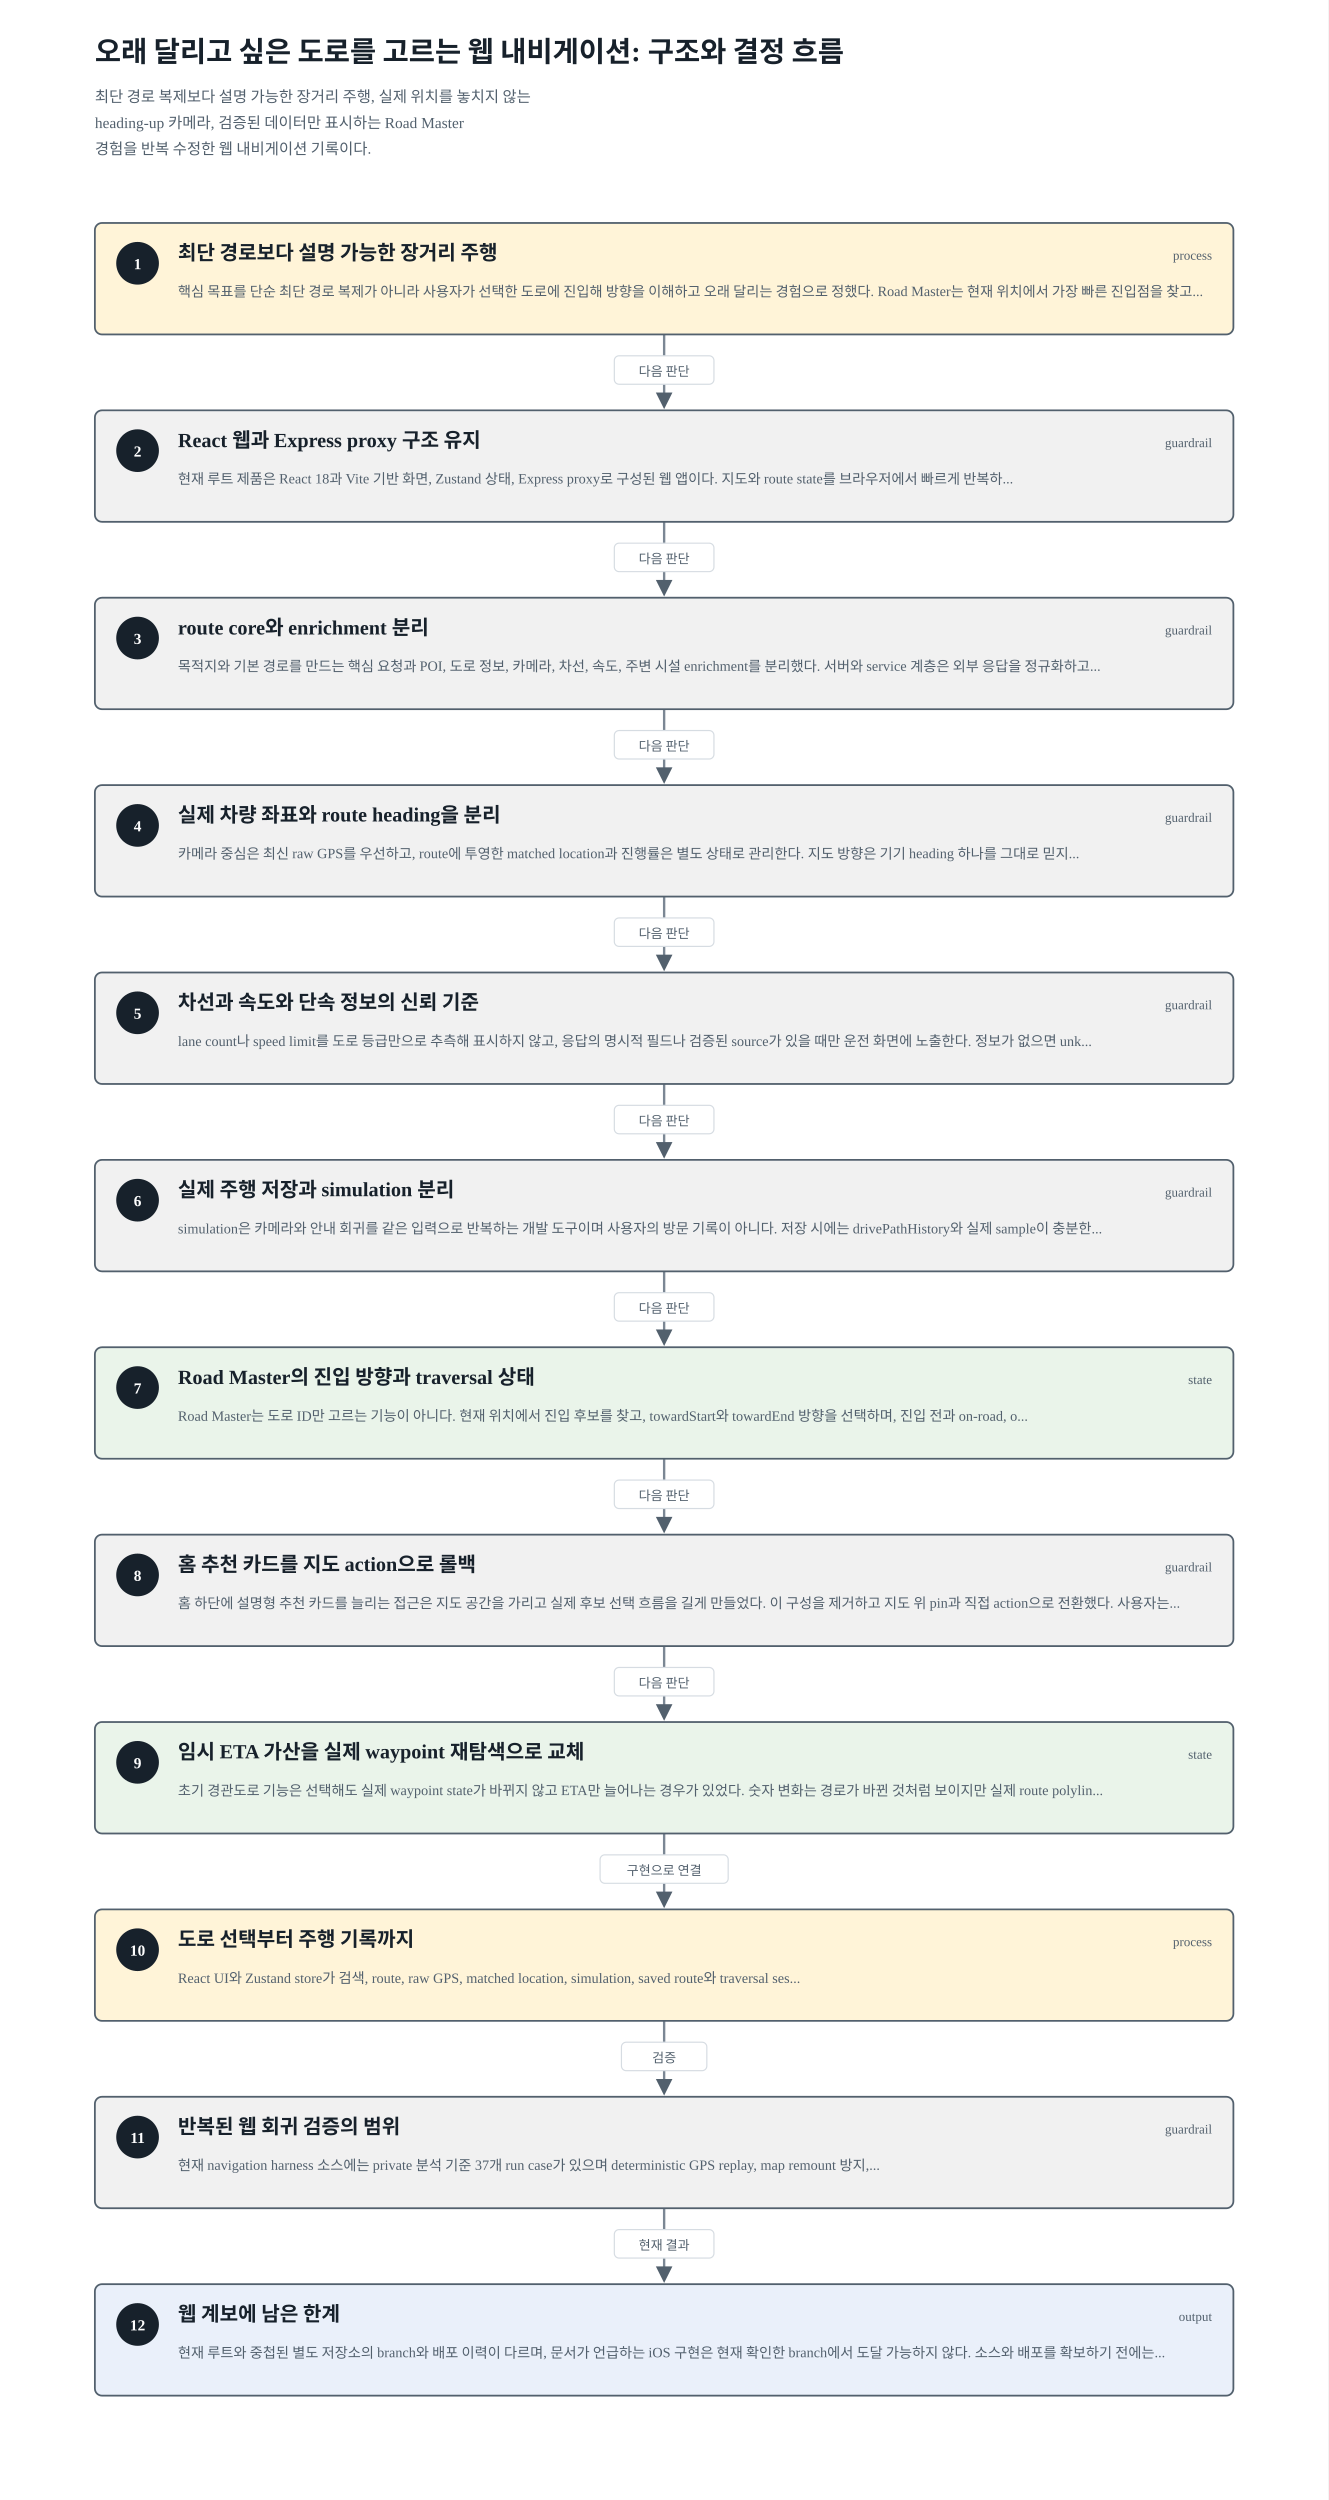
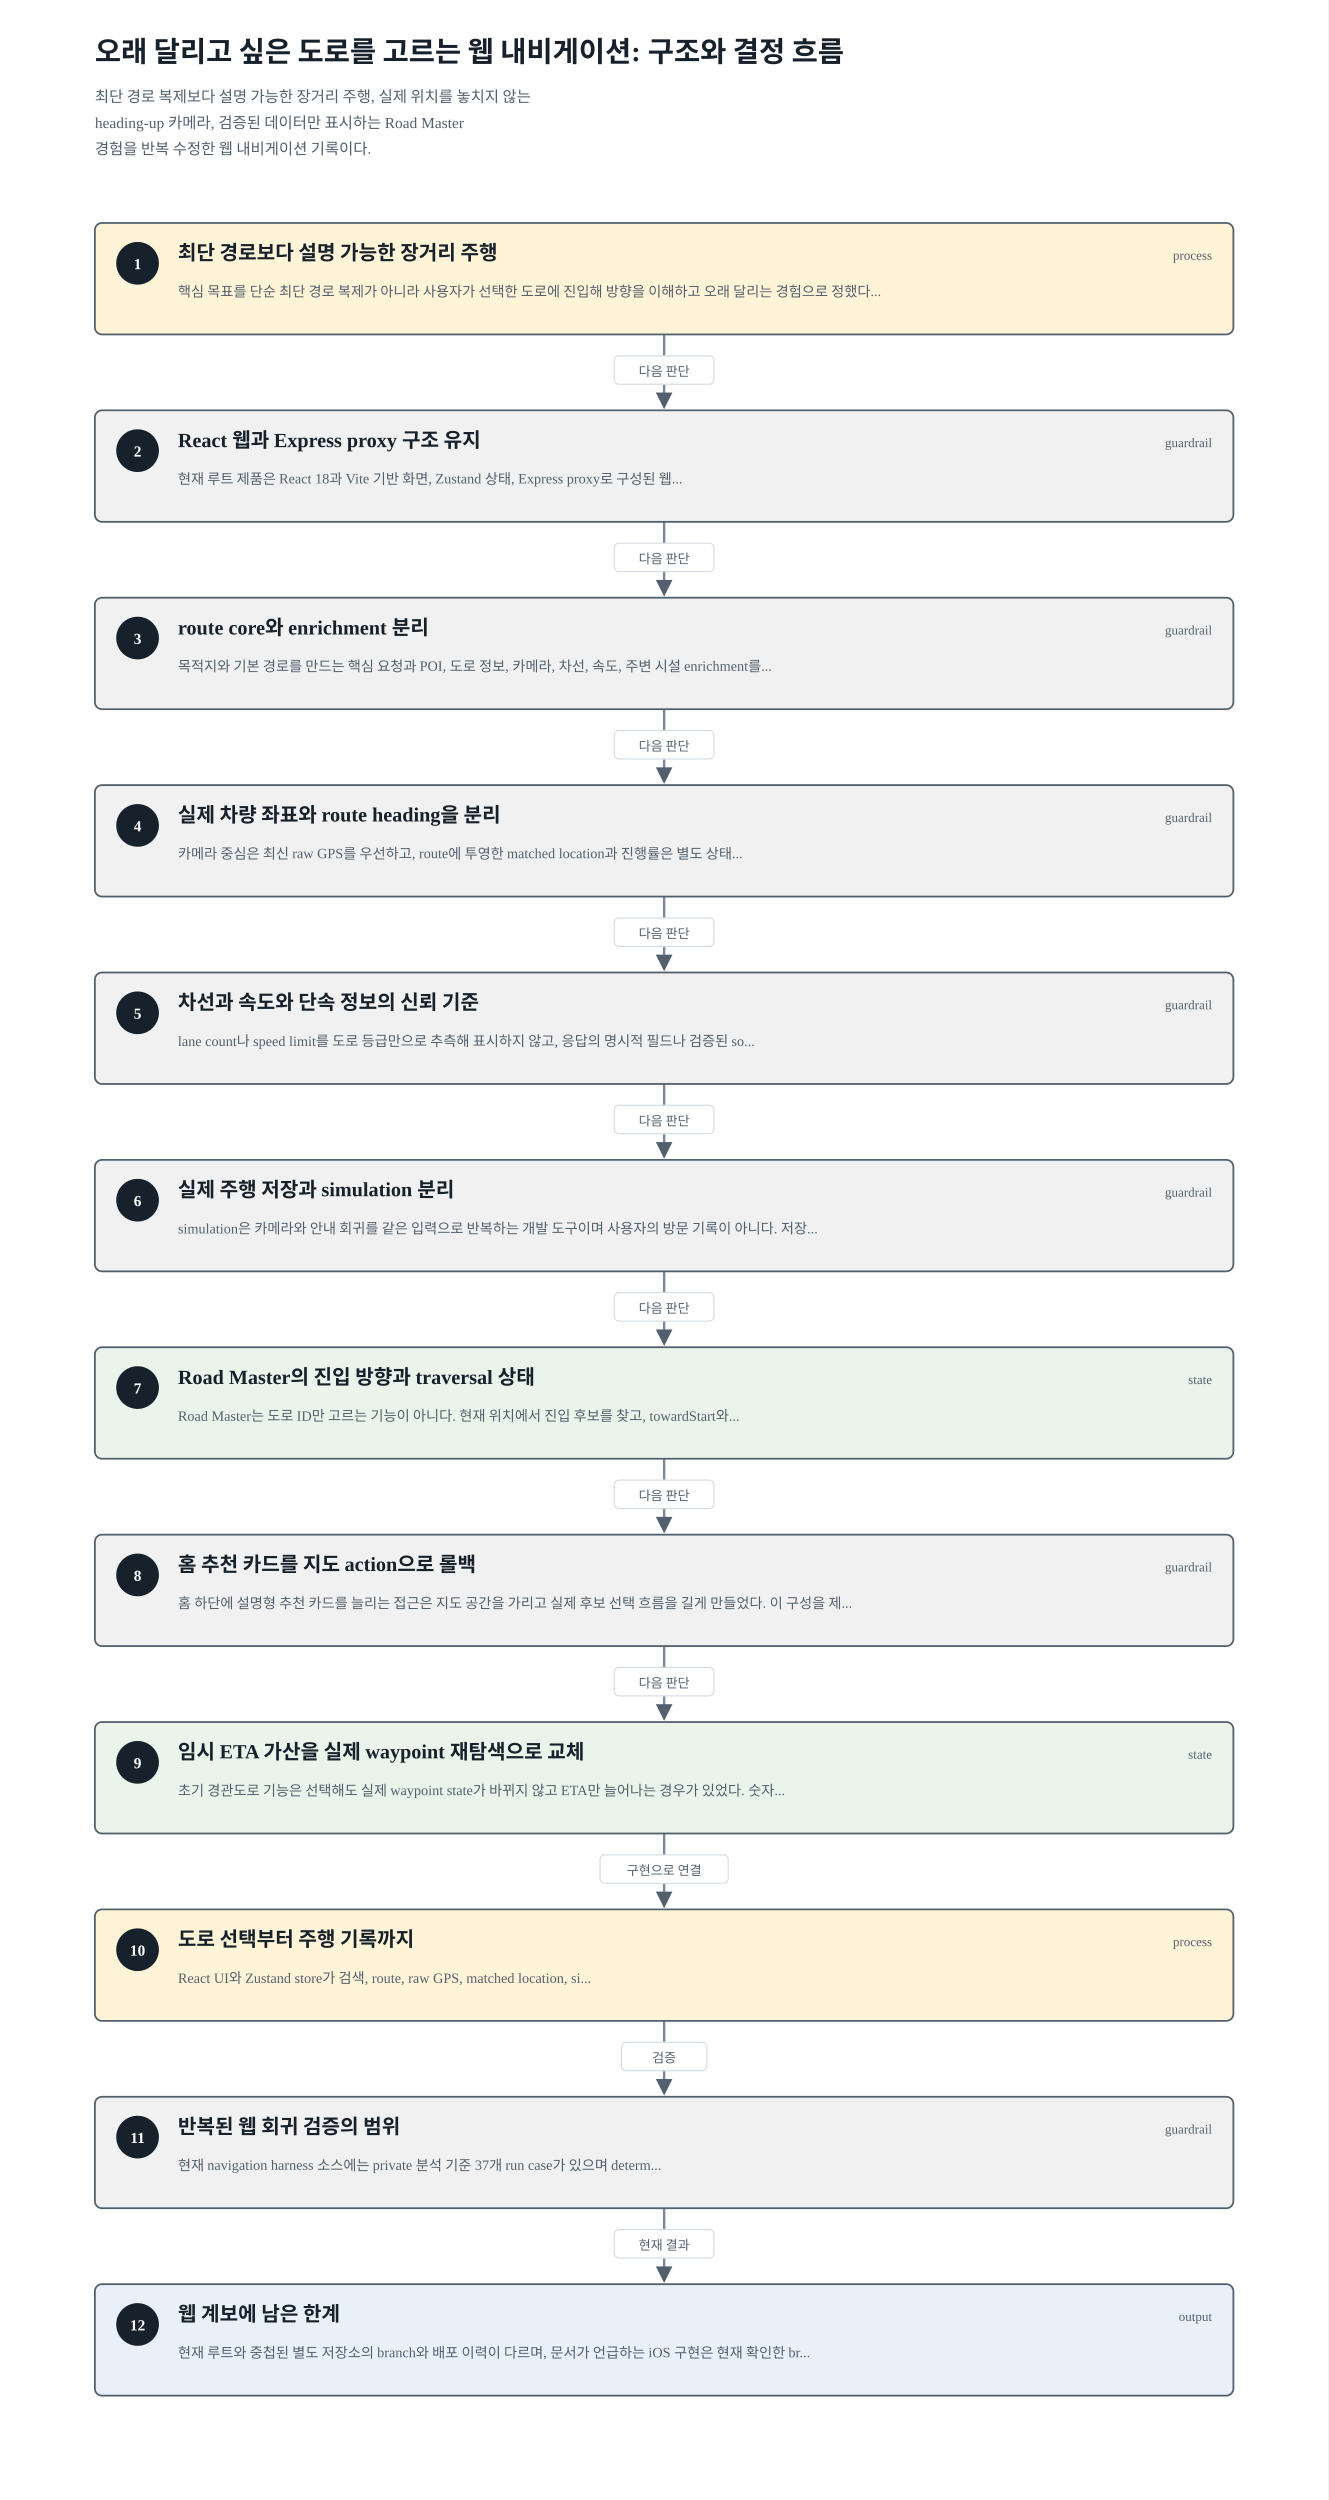
<svg xmlns="http://www.w3.org/2000/svg" viewBox="0 0 1120 2108" role="img" aria-labelledby="system-map-title system-map-desc">
  <defs>
    <marker id="system-map-arrow" viewBox="0 0 10 10" refX="5" refY="5" markerWidth="7" markerHeight="7" orient="auto-start-reverse">
      <path d="M 0 0 L 10 5 L 0 10 z" fill="#52606d" />
    </marker>
  </defs>
  <rect width="1120" height="2108" fill="#ffffff" />
  <text fill="#17212b" font-size="24" font-weight="700">
    <tspan x="80" y="52">오래 달리고 싶은 도로를 고르는 웹 내비게이션: 구조와 결정 흐름</tspan>
  </text>
  <text fill="#52606d" font-size="13">
    <tspan x="80" y="86">최단 경로 복제보다 설명 가능한 장거리 주행, 실제 위치를 놓치지 않는</tspan>
    <tspan x="80" y="108">heading-up 카메라, 검증된 데이터만 표시하는 Road Master</tspan>
    <tspan x="80" y="130">경험을 반복 수정한 웹 내비게이션 기록이다.</tspan>
  </text>
  <g data-flow="flow-01">
    <path d="M 560 282 L 560 338" fill="none" stroke="#7b8794" stroke-width="2" marker-end="url(#system-map-arrow)" />
    <rect x="518" y="300" width="84" height="24" rx="4" fill="#ffffff" stroke="#d6dce2" />
    <text x="560" y="317" text-anchor="middle" fill="#52606d" font-size="11">다음 판단</text>
  </g>
  <g data-flow="flow-02">
    <path d="M 560 440 L 560 496" fill="none" stroke="#7b8794" stroke-width="2" marker-end="url(#system-map-arrow)" />
    <rect x="518" y="458" width="84" height="24" rx="4" fill="#ffffff" stroke="#d6dce2" />
    <text x="560" y="475" text-anchor="middle" fill="#52606d" font-size="11">다음 판단</text>
  </g>
  <g data-flow="flow-03">
    <path d="M 560 598 L 560 654" fill="none" stroke="#7b8794" stroke-width="2" marker-end="url(#system-map-arrow)" />
    <rect x="518" y="616" width="84" height="24" rx="4" fill="#ffffff" stroke="#d6dce2" />
    <text x="560" y="633" text-anchor="middle" fill="#52606d" font-size="11">다음 판단</text>
  </g>
  <g data-flow="flow-04">
    <path d="M 560 756 L 560 812" fill="none" stroke="#7b8794" stroke-width="2" marker-end="url(#system-map-arrow)" />
    <rect x="518" y="774" width="84" height="24" rx="4" fill="#ffffff" stroke="#d6dce2" />
    <text x="560" y="791" text-anchor="middle" fill="#52606d" font-size="11">다음 판단</text>
  </g>
  <g data-flow="flow-05">
    <path d="M 560 914 L 560 970" fill="none" stroke="#7b8794" stroke-width="2" marker-end="url(#system-map-arrow)" />
    <rect x="518" y="932" width="84" height="24" rx="4" fill="#ffffff" stroke="#d6dce2" />
    <text x="560" y="949" text-anchor="middle" fill="#52606d" font-size="11">다음 판단</text>
  </g>
  <g data-flow="flow-06">
    <path d="M 560 1072 L 560 1128" fill="none" stroke="#7b8794" stroke-width="2" marker-end="url(#system-map-arrow)" />
    <rect x="518" y="1090" width="84" height="24" rx="4" fill="#ffffff" stroke="#d6dce2" />
    <text x="560" y="1107" text-anchor="middle" fill="#52606d" font-size="11">다음 판단</text>
  </g>
  <g data-flow="flow-07">
    <path d="M 560 1230 L 560 1286" fill="none" stroke="#7b8794" stroke-width="2" marker-end="url(#system-map-arrow)" />
    <rect x="518" y="1248" width="84" height="24" rx="4" fill="#ffffff" stroke="#d6dce2" />
    <text x="560" y="1265" text-anchor="middle" fill="#52606d" font-size="11">다음 판단</text>
  </g>
  <g data-flow="flow-08">
    <path d="M 560 1388 L 560 1444" fill="none" stroke="#7b8794" stroke-width="2" marker-end="url(#system-map-arrow)" />
    <rect x="518" y="1406" width="84" height="24" rx="4" fill="#ffffff" stroke="#d6dce2" />
    <text x="560" y="1423" text-anchor="middle" fill="#52606d" font-size="11">다음 판단</text>
  </g>
  <g data-flow="flow-09">
    <path d="M 560 1546 L 560 1602" fill="none" stroke="#7b8794" stroke-width="2" marker-end="url(#system-map-arrow)" />
    <rect x="506" y="1564" width="108" height="24" rx="4" fill="#ffffff" stroke="#d6dce2" />
    <text x="560" y="1581" text-anchor="middle" fill="#52606d" font-size="11">구현으로 연결</text>
  </g>
  <g data-flow="flow-10">
    <path d="M 560 1704 L 560 1760" fill="none" stroke="#7b8794" stroke-width="2" marker-end="url(#system-map-arrow)" />
    <rect x="524" y="1722" width="72" height="24" rx="4" fill="#ffffff" stroke="#d6dce2" />
    <text x="560" y="1739" text-anchor="middle" fill="#52606d" font-size="11">검증</text>
  </g>
  <g data-flow="flow-11">
    <path d="M 560 1862 L 560 1918" fill="none" stroke="#7b8794" stroke-width="2" marker-end="url(#system-map-arrow)" />
    <rect x="518" y="1880" width="84" height="24" rx="4" fill="#ffffff" stroke="#d6dce2" />
    <text x="560" y="1897" text-anchor="middle" fill="#52606d" font-size="11">현재 결과</text>
  </g>
  <g data-node="explainable-long-drive">
    <rect x="80" y="188" width="960" height="94" rx="6" fill="#fff4d8" stroke="#52606d" stroke-width="1.5" />
    <circle cx="116" cy="222" r="18" fill="#17212b" />
    <text x="116" y="227" text-anchor="middle" fill="#ffffff" font-size="13" font-weight="700">1</text>
    <text x="150" y="219" fill="#17212b" font-size="17" font-weight="700">최단 경로보다 설명 가능한 장거리 주행</text>
    <text x="1022" y="219" text-anchor="end" fill="#52606d" font-size="11">process</text>
-     <text x="150" y="250" fill="#52606d" font-size="12">핵심 목표를 단순 최단 경로 복제가 아니라 사용자가 선택한 도로에 진입해 방향을 이해하고 오래 달리는 경험으로 정했다. Road Master는 현재 위치에서 가장 빠른 진입점을 찾고...</text>
+     <text x="150" y="250" fill="#52606d" font-size="12">핵심 목표를 단순 최단 경로 복제가 아니라 사용자가 선택한 도로에 진입해 방향을 이해하고 오래 달리는 경험으로 정했다...</text>
  </g>
  <g data-node="web-proxy-architecture">
    <rect x="80" y="346" width="960" height="94" rx="6" fill="#f1f1f1" stroke="#52606d" stroke-width="1.5" />
    <circle cx="116" cy="380" r="18" fill="#17212b" />
    <text x="116" y="385" text-anchor="middle" fill="#ffffff" font-size="13" font-weight="700">2</text>
    <text x="150" y="377" fill="#17212b" font-size="17" font-weight="700">React 웹과 Express proxy 구조 유지</text>
    <text x="1022" y="377" text-anchor="end" fill="#52606d" font-size="11">guardrail</text>
-     <text x="150" y="408" fill="#52606d" font-size="12">현재 루트 제품은 React 18과 Vite 기반 화면, Zustand 상태, Express proxy로 구성된 웹 앱이다. 지도와 route state를 브라우저에서 빠르게 반복하...</text>
+     <text x="150" y="408" fill="#52606d" font-size="12">현재 루트 제품은 React 18과 Vite 기반 화면, Zustand 상태, Express proxy로 구성된 웹...</text>
  </g>
  <g data-node="core-enrichment-split">
    <rect x="80" y="504" width="960" height="94" rx="6" fill="#f1f1f1" stroke="#52606d" stroke-width="1.5" />
    <circle cx="116" cy="538" r="18" fill="#17212b" />
    <text x="116" y="543" text-anchor="middle" fill="#ffffff" font-size="13" font-weight="700">3</text>
    <text x="150" y="535" fill="#17212b" font-size="17" font-weight="700">route core와 enrichment 분리</text>
    <text x="1022" y="535" text-anchor="end" fill="#52606d" font-size="11">guardrail</text>
-     <text x="150" y="566" fill="#52606d" font-size="12">목적지와 기본 경로를 만드는 핵심 요청과 POI, 도로 정보, 카메라, 차선, 속도, 주변 시설 enrichment를 분리했다. 서버와 service 계층은 외부 응답을 정규화하고...</text>
+     <text x="150" y="566" fill="#52606d" font-size="12">목적지와 기본 경로를 만드는 핵심 요청과 POI, 도로 정보, 카메라, 차선, 속도, 주변 시설 enrichment를...</text>
  </g>
  <g data-node="heading-up-camera">
    <rect x="80" y="662" width="960" height="94" rx="6" fill="#f1f1f1" stroke="#52606d" stroke-width="1.5" />
    <circle cx="116" cy="696" r="18" fill="#17212b" />
    <text x="116" y="701" text-anchor="middle" fill="#ffffff" font-size="13" font-weight="700">4</text>
    <text x="150" y="693" fill="#17212b" font-size="17" font-weight="700">실제 차량 좌표와 route heading을 분리</text>
    <text x="1022" y="693" text-anchor="end" fill="#52606d" font-size="11">guardrail</text>
-     <text x="150" y="724" fill="#52606d" font-size="12">카메라 중심은 최신 raw GPS를 우선하고, route에 투영한 matched location과 진행률은 별도 상태로 관리한다. 지도 방향은 기기 heading 하나를 그대로 믿지...</text>
+     <text x="150" y="724" fill="#52606d" font-size="12">카메라 중심은 최신 raw GPS를 우선하고, route에 투영한 matched location과 진행률은 별도 상태...</text>
  </g>
  <g data-node="trusted-driving-data">
    <rect x="80" y="820" width="960" height="94" rx="6" fill="#f1f1f1" stroke="#52606d" stroke-width="1.5" />
    <circle cx="116" cy="854" r="18" fill="#17212b" />
    <text x="116" y="859" text-anchor="middle" fill="#ffffff" font-size="13" font-weight="700">5</text>
    <text x="150" y="851" fill="#17212b" font-size="17" font-weight="700">차선과 속도와 단속 정보의 신뢰 기준</text>
    <text x="1022" y="851" text-anchor="end" fill="#52606d" font-size="11">guardrail</text>
-     <text x="150" y="882" fill="#52606d" font-size="12">lane count나 speed limit를 도로 등급만으로 추측해 표시하지 않고, 응답의 명시적 필드나 검증된 source가 있을 때만 운전 화면에 노출한다. 정보가 없으면 unk...</text>
+     <text x="150" y="882" fill="#52606d" font-size="12">lane count나 speed limit를 도로 등급만으로 추측해 표시하지 않고, 응답의 명시적 필드나 검증된 so...</text>
  </g>
  <g data-node="actual-drive-persistence">
    <rect x="80" y="978" width="960" height="94" rx="6" fill="#f1f1f1" stroke="#52606d" stroke-width="1.5" />
    <circle cx="116" cy="1012" r="18" fill="#17212b" />
    <text x="116" y="1017" text-anchor="middle" fill="#ffffff" font-size="13" font-weight="700">6</text>
    <text x="150" y="1009" fill="#17212b" font-size="17" font-weight="700">실제 주행 저장과 simulation 분리</text>
    <text x="1022" y="1009" text-anchor="end" fill="#52606d" font-size="11">guardrail</text>
-     <text x="150" y="1040" fill="#52606d" font-size="12">simulation은 카메라와 안내 회귀를 같은 입력으로 반복하는 개발 도구이며 사용자의 방문 기록이 아니다. 저장 시에는 drivePathHistory와 실제 sample이 충분한...</text>
+     <text x="150" y="1040" fill="#52606d" font-size="12">simulation은 카메라와 안내 회귀를 같은 입력으로 반복하는 개발 도구이며 사용자의 방문 기록이 아니다. 저장...</text>
  </g>
  <g data-node="road-traversal-session">
    <rect x="80" y="1136" width="960" height="94" rx="6" fill="#eaf4ea" stroke="#52606d" stroke-width="1.5" />
    <circle cx="116" cy="1170" r="18" fill="#17212b" />
    <text x="116" y="1175" text-anchor="middle" fill="#ffffff" font-size="13" font-weight="700">7</text>
    <text x="150" y="1167" fill="#17212b" font-size="17" font-weight="700">Road Master의 진입 방향과 traversal 상태</text>
    <text x="1022" y="1167" text-anchor="end" fill="#52606d" font-size="11">state</text>
-     <text x="150" y="1198" fill="#52606d" font-size="12">Road Master는 도로 ID만 고르는 기능이 아니다. 현재 위치에서 진입 후보를 찾고, towardStart와 towardEnd 방향을 선택하며, 진입 전과 on-road, o...</text>
+     <text x="150" y="1198" fill="#52606d" font-size="12">Road Master는 도로 ID만 고르는 기능이 아니다. 현재 위치에서 진입 후보를 찾고, towardStart와...</text>
  </g>
  <g data-node="rollback-home-cards">
    <rect x="80" y="1294" width="960" height="94" rx="6" fill="#f1f1f1" stroke="#52606d" stroke-width="1.5" />
    <circle cx="116" cy="1328" r="18" fill="#17212b" />
    <text x="116" y="1333" text-anchor="middle" fill="#ffffff" font-size="13" font-weight="700">8</text>
    <text x="150" y="1325" fill="#17212b" font-size="17" font-weight="700">홈 추천 카드를 지도 action으로 롤백</text>
    <text x="1022" y="1325" text-anchor="end" fill="#52606d" font-size="11">guardrail</text>
-     <text x="150" y="1356" fill="#52606d" font-size="12">홈 하단에 설명형 추천 카드를 늘리는 접근은 지도 공간을 가리고 실제 후보 선택 흐름을 길게 만들었다. 이 구성을 제거하고 지도 위 pin과 직접 action으로 전환했다. 사용자는...</text>
+     <text x="150" y="1356" fill="#52606d" font-size="12">홈 하단에 설명형 추천 카드를 늘리는 접근은 지도 공간을 가리고 실제 후보 선택 흐름을 길게 만들었다. 이 구성을 제...</text>
  </g>
  <g data-node="rollback-fake-scenic-eta">
    <rect x="80" y="1452" width="960" height="94" rx="6" fill="#eaf4ea" stroke="#52606d" stroke-width="1.5" />
    <circle cx="116" cy="1486" r="18" fill="#17212b" />
    <text x="116" y="1491" text-anchor="middle" fill="#ffffff" font-size="13" font-weight="700">9</text>
    <text x="150" y="1483" fill="#17212b" font-size="17" font-weight="700">임시 ETA 가산을 실제 waypoint 재탐색으로 교체</text>
    <text x="1022" y="1483" text-anchor="end" fill="#52606d" font-size="11">state</text>
-     <text x="150" y="1514" fill="#52606d" font-size="12">초기 경관도로 기능은 선택해도 실제 waypoint state가 바뀌지 않고 ETA만 늘어나는 경우가 있었다. 숫자 변화는 경로가 바뀐 것처럼 보이지만 실제 route polylin...</text>
+     <text x="150" y="1514" fill="#52606d" font-size="12">초기 경관도로 기능은 선택해도 실제 waypoint state가 바뀌지 않고 ETA만 늘어나는 경우가 있었다. 숫자...</text>
  </g>
  <g data-node="implementation-flow">
    <rect x="80" y="1610" width="960" height="94" rx="6" fill="#fff4d8" stroke="#52606d" stroke-width="1.5" />
    <circle cx="116" cy="1644" r="18" fill="#17212b" />
    <text x="116" y="1649" text-anchor="middle" fill="#ffffff" font-size="13" font-weight="700">10</text>
    <text x="150" y="1641" fill="#17212b" font-size="17" font-weight="700">도로 선택부터 주행 기록까지</text>
    <text x="1022" y="1641" text-anchor="end" fill="#52606d" font-size="11">process</text>
-     <text x="150" y="1672" fill="#52606d" font-size="12">React UI와 Zustand store가 검색, route, raw GPS, matched location, simulation, saved route와 traversal ses...</text>
+     <text x="150" y="1672" fill="#52606d" font-size="12">React UI와 Zustand store가 검색, route, raw GPS, matched location, si...</text>
  </g>
  <g data-node="validation">
    <rect x="80" y="1768" width="960" height="94" rx="6" fill="#f1f1f1" stroke="#52606d" stroke-width="1.5" />
    <circle cx="116" cy="1802" r="18" fill="#17212b" />
    <text x="116" y="1807" text-anchor="middle" fill="#ffffff" font-size="13" font-weight="700">11</text>
    <text x="150" y="1799" fill="#17212b" font-size="17" font-weight="700">반복된 웹 회귀 검증의 범위</text>
    <text x="1022" y="1799" text-anchor="end" fill="#52606d" font-size="11">guardrail</text>
-     <text x="150" y="1830" fill="#52606d" font-size="12">현재 navigation harness 소스에는 private 분석 기준 37개 run case가 있으며 deterministic GPS replay, map remount 방지,...</text>
+     <text x="150" y="1830" fill="#52606d" font-size="12">현재 navigation harness 소스에는 private 분석 기준 37개 run case가 있으며 determ...</text>
  </g>
  <g data-node="limitations">
    <rect x="80" y="1926" width="960" height="94" rx="6" fill="#eaf0fa" stroke="#52606d" stroke-width="1.5" />
    <circle cx="116" cy="1960" r="18" fill="#17212b" />
    <text x="116" y="1965" text-anchor="middle" fill="#ffffff" font-size="13" font-weight="700">12</text>
    <text x="150" y="1957" fill="#17212b" font-size="17" font-weight="700">웹 계보에 남은 한계</text>
    <text x="1022" y="1957" text-anchor="end" fill="#52606d" font-size="11">output</text>
-     <text x="150" y="1988" fill="#52606d" font-size="12">현재 루트와 중첩된 별도 저장소의 branch와 배포 이력이 다르며, 문서가 언급하는 iOS 구현은 현재 확인한 branch에서 도달 가능하지 않다. 소스와 배포를 확보하기 전에는...</text>
+     <text x="150" y="1988" fill="#52606d" font-size="12">현재 루트와 중첩된 별도 저장소의 branch와 배포 이력이 다르며, 문서가 언급하는 iOS 구현은 현재 확인한 br...</text>
  </g>
</svg>
